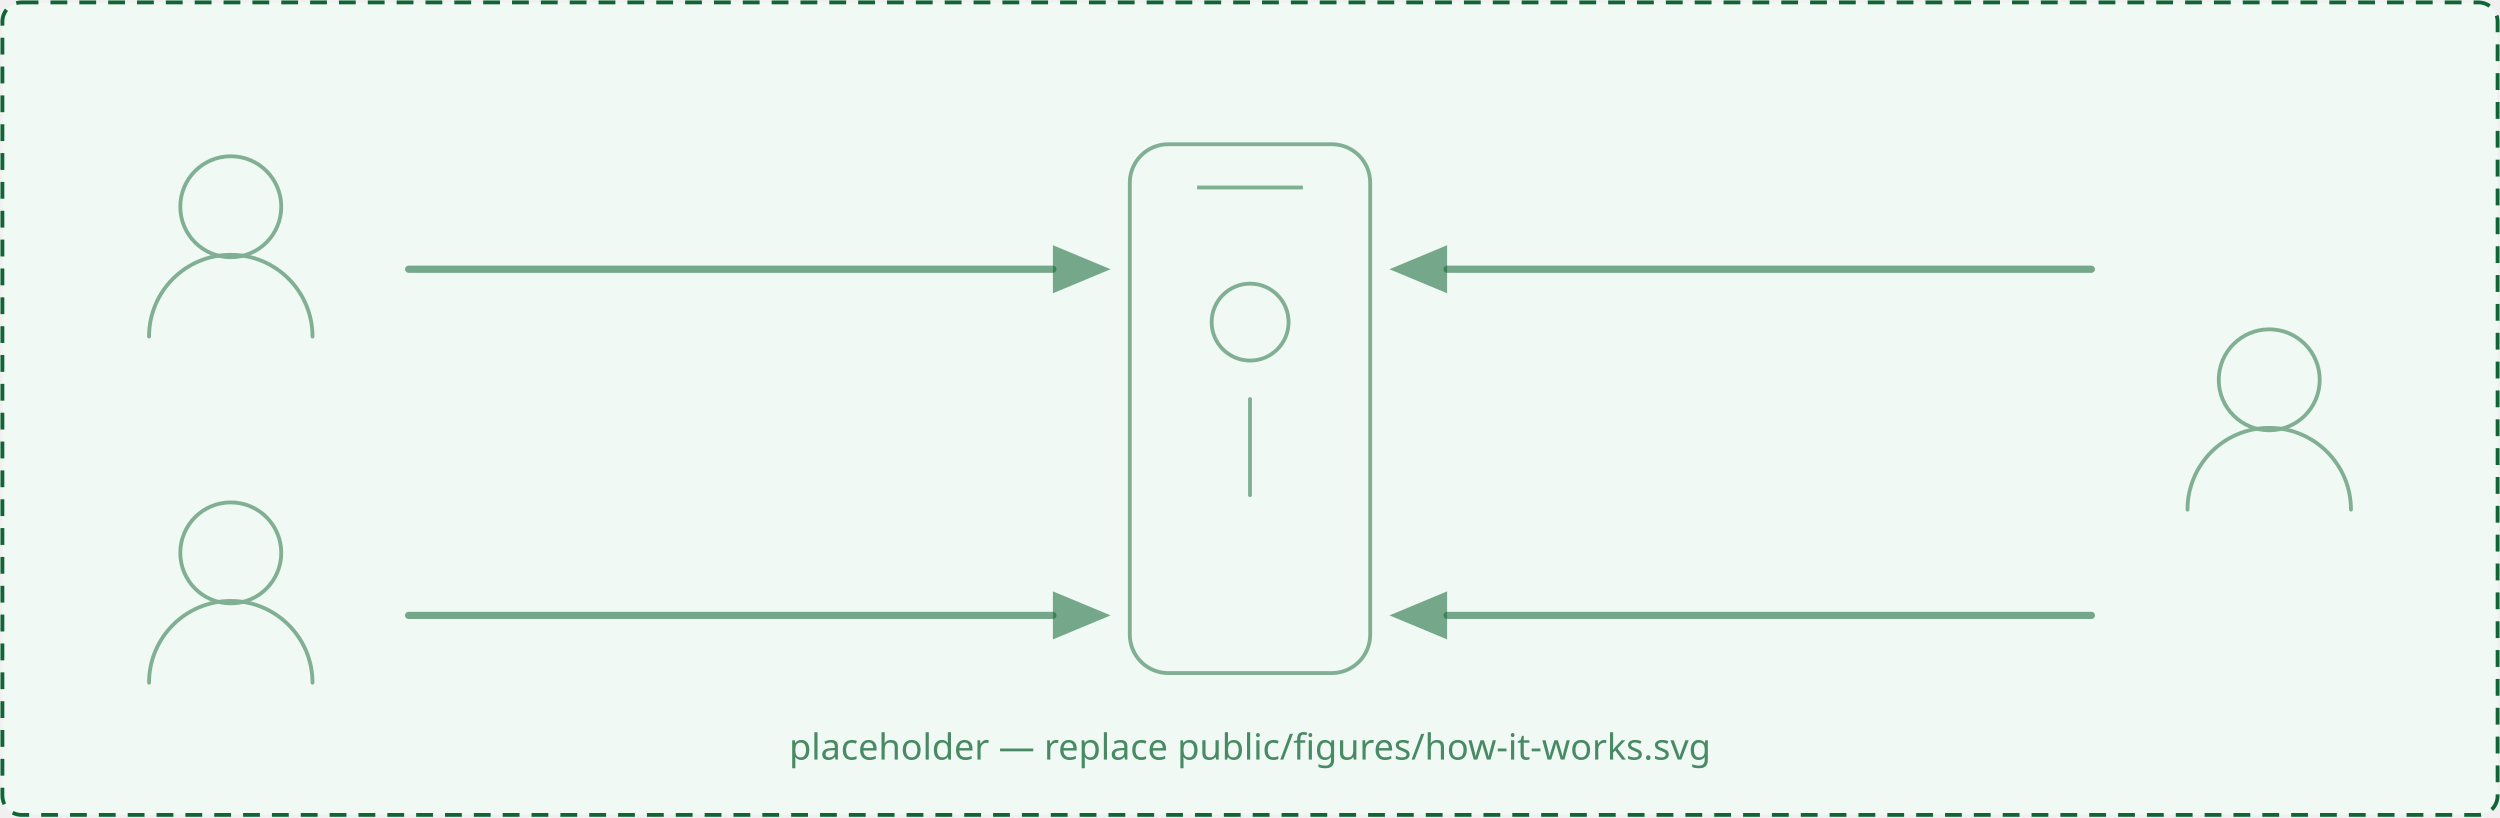
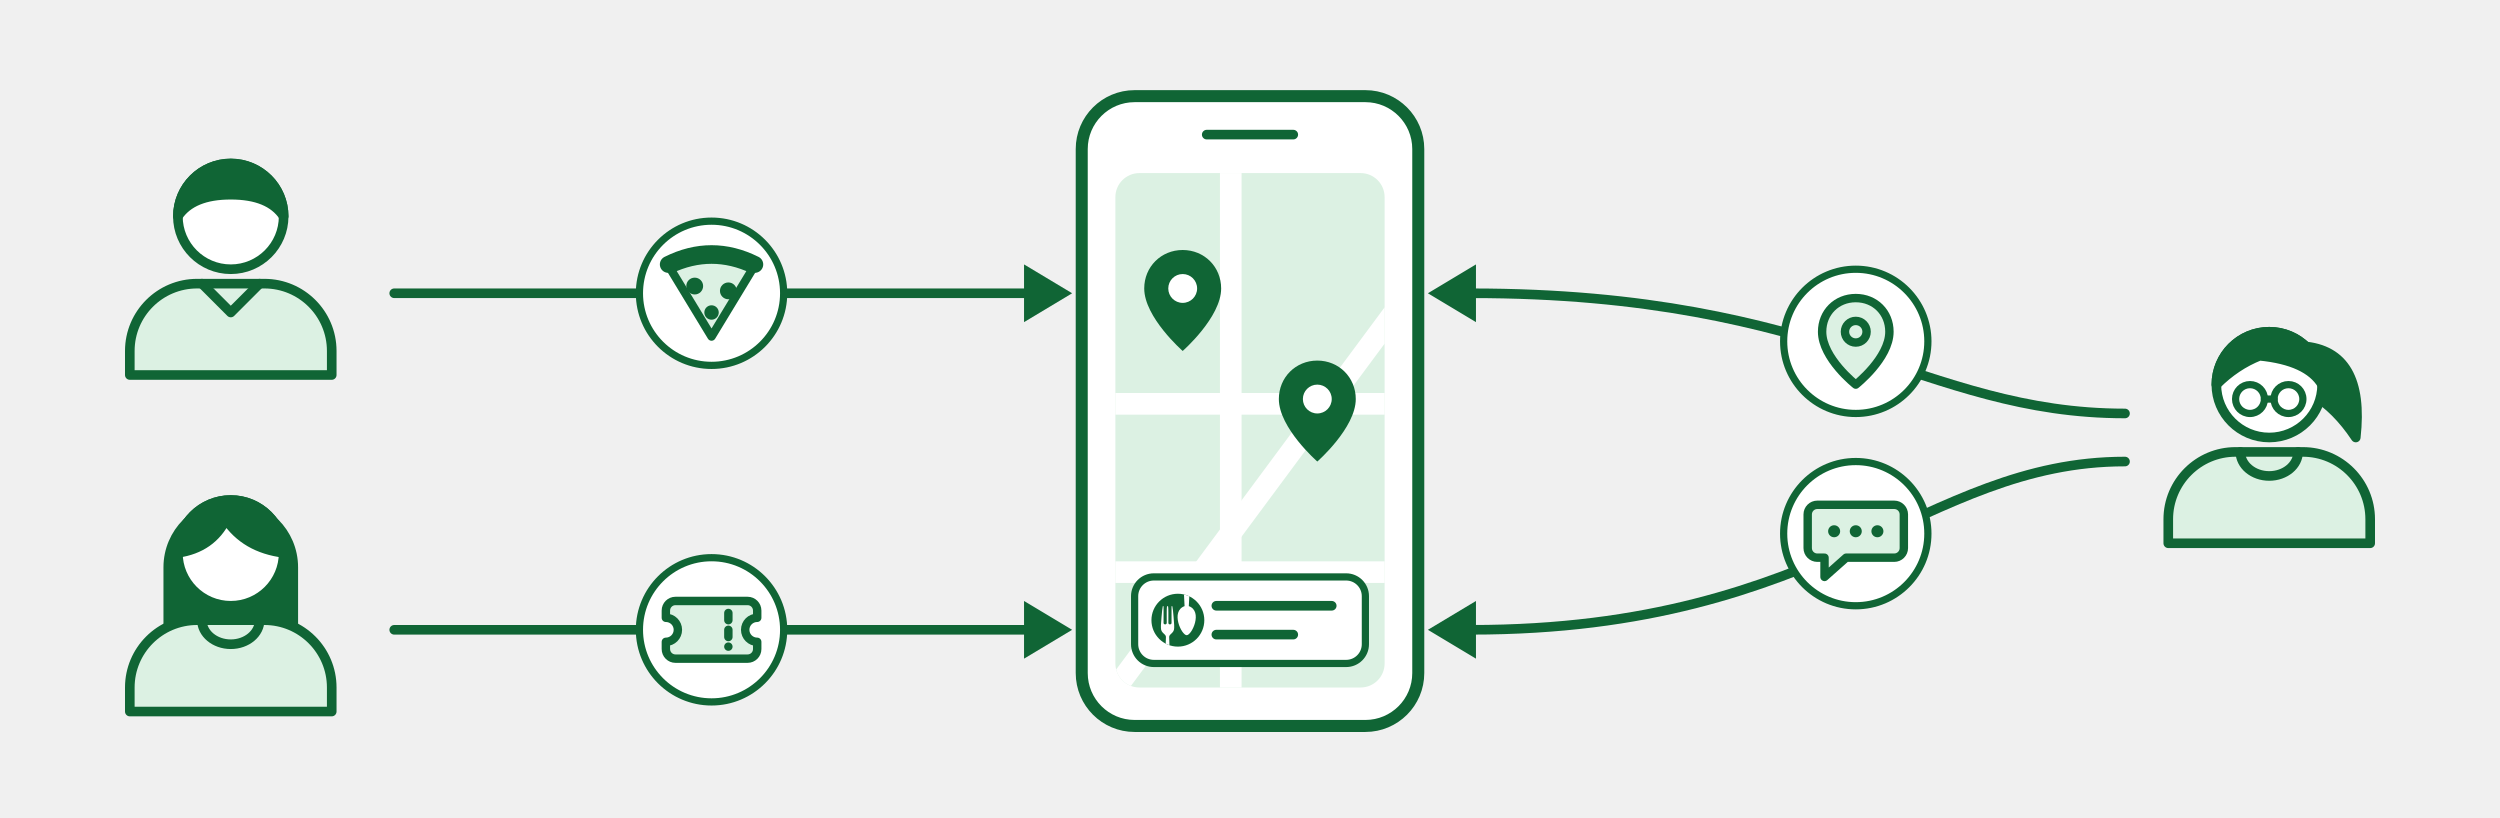
<svg xmlns="http://www.w3.org/2000/svg" viewBox="0 0 1040 340" width="1040" height="340">
-   <rect x="1" y="1" width="1038" height="338" rx="8" fill="#f0f9f3" stroke="#106535" stroke-width="1.6" stroke-dasharray="7 5" />
-   <g fill="none" stroke="#106535" stroke-width="1.6" opacity=".5">
-     <circle cx="96" cy="86" r="21" />
-     <path d="M62 140a34 34 0 0 1 68 0" stroke-linecap="round" />
-     <circle cx="96" cy="230" r="21" />
-     <path d="M62 284a34 34 0 0 1 68 0" stroke-linecap="round" />
-     <circle cx="944" cy="158" r="21" />
-     <path d="M910 212a34 34 0 0 1 68 0" stroke-linecap="round" />
-     <rect x="470" y="60" width="100" height="220" rx="16" />
-     <path d="M498 78h44" />
-     <path d="M520 150a16 16 0 1 1 .1 0zM520 166v40" stroke-linecap="round" />
+   <defs>
+     <clipPath id="logo-disc">
+       <circle cx="512" cy="512" r="512" />
+     </clipPath>
+     <clipPath id="screen">
+       <rect x="464" y="72" width="112" height="214" rx="10" />
+     </clipPath>
+   </defs>
+   <g fill="none" stroke="#106535" stroke-width="4" stroke-linecap="round" stroke-linejoin="round">
+     <path d="M54 156v-10a28 28 0 0 1 28-28h28a28 28 0 0 1 28 28v10z" fill="#dcf1e3" />
+     <path d="M84 118l12 12 12-12" />
+     <circle cx="96" cy="90" r="22" fill="#ffffff" />
+     <path d="M74 90a22 22 0 0 1 44 0q-6-9-22-9t-22 9z" fill="#106535" />
+     <path d="M70 236a26 26 0 0 1 52 0v28h-52z" fill="#106535" />
+     <path d="M54 296v-10a28 28 0 0 1 28-28h28a28 28 0 0 1 28 28v10z" fill="#dcf1e3" />
+     <path d="M84 258a12 10 0 0 0 24 0" />
+     <circle cx="96" cy="230" r="22" fill="#ffffff" />
+     <path d="M74 230a22 22 0 0 1 44 0q-16-2-24-14q-6 12-20 14z" fill="#106535" />
+     <path d="M958 144q26 2 22 38q-8-12-18-18z" fill="#106535" />
+     <path d="M902 226v-10a28 28 0 0 1 28-28h28a28 28 0 0 1 28 28v10z" fill="#dcf1e3" />
+     <path d="M932 188a12 10 0 0 0 24 0" />
+     <circle cx="944" cy="160" r="22" fill="#ffffff" />
+     <path d="M922 160a22 22 0 0 1 44 0q-6-10-26-12q-10 4-18 12z" fill="#106535" />
+     <g stroke-width="3">
+       <circle cx="936" cy="166" r="6" />
+       <circle cx="952" cy="166" r="6" />
+       <path d="M942 166h4" />
+     </g>
+     <path d="M164 122H428" />
+     <path d="M164 262H428" />
+     <path d="M884 172C800 172 760 122 612 122" />
+     <path d="M884 192C800 192 760 262 612 262" />
  </g>
-   <g stroke="#106535" stroke-width="3" opacity=".55" stroke-linecap="round">
-     <path d="M170 112h268" />
-     <path d="M170 256h268" />
-     <path d="M870 112H602" />
-     <path d="M870 256H602" />
+   <g fill="#106535">
+     <path d="M426 110l20 12-20 12z" />
+     <path d="M426 250l20 12-20 12z" />
+     <path d="M614 110l-20 12 20 12z" />
+     <path d="M614 250l-20 12 20 12z" />
  </g>
-   <g fill="#106535" opacity=".55">
-     <path d="M438 102l24 10-24 10z" />
-     <path d="M438 246l24 10-24 10z" />
-     <path d="M602 102l-24 10 24 10z" />
-     <path d="M602 246l-24 10 24 10z" />
+   <rect x="450" y="40" width="140" height="262" rx="22" fill="#ffffff" stroke="#106535" stroke-width="5" />
+   <path d="M502 56h36" stroke="#106535" stroke-width="4" stroke-linecap="round" />
+   <g clip-path="url(#screen)">
+     <rect x="464" y="72" width="112" height="214" fill="#dcf1e3" />
+     <g stroke="#ffffff" stroke-width="9" fill="none">
+       <path d="M464 168H576" />
+       <path d="M464 238H576" />
+       <path d="M512 72V286" />
+       <path d="M454 300L580 130" />
+     </g>
  </g>
-   <g font-family="system-ui, sans-serif" font-size="15" fill="#106535" opacity=".75" text-anchor="middle">
-     <text x="520" y="316">placeholder — replace public/figures/how-it-works.svg</text>
+   <rect x="472" y="240" width="96" height="36" rx="8" fill="#ffffff" stroke="#106535" stroke-width="3" />
+   <g transform="translate(479 247) scale(0.02148)" clip-path="url(#logo-disc)">
+     <circle cx="512" cy="512" r="512" fill="#106535" />
+     <g fill="#ffffff">
+       <path d="m 733.2,50 -9.5,189.6 c 276.6,99.1 59.7,563.2 -41,563.2 -100.7,0 -318.1,-464.1 -41,-563.2 L 630,13.7 v 0 c 36.1,8.6 70.4,20.7 103.2,36.3 z" />
+       <path d="m 320.5,240.6 c 0,0 7.6,10.2 7.6,123.7 v 203.6 c 0,14 16.6,25.8 30.6,25.8 14,0 30.6,-11.6 30.6,-25.6 V 240.6 h 14.9 c 18,75.1 36,368.1 36,368.1 V 662 c 0,102.9 -92.4,111.6 -96.9,171.9 l 5.2,163.3 c -24.9,-8.3 -49.1,-18.5 -72.1,-30.6 l 4.3,-132.7 c -4.5,-60.4 -96.9,-69 -96.9,-171.9 v -53.3 c 0,0 18.3,-293.5 36,-368.1 h 14.9 v 327.6 c 0,14 16.6,25.6 30.6,25.6 14,0 30.6,-11.9 30.6,-25.8 V 364.3 c 0,-113.5 7.6,-123.7 7.6,-123.7 z" />
+     </g>
+   </g>
+   <path d="M506 252h48M506 264h32" stroke="#106535" stroke-width="4" stroke-linecap="round" />
+   <g fill="#106535">
+     <path d="M492 104c-9 0-16 7-16 16 0 12 16 26 16 26s16-14 16-26c0-9-7-16-16-16z" />
+     <path d="M548 150c-9 0-16 7-16 16 0 12 16 26 16 26s16-14 16-26c0-9-7-16-16-16z" />
+   </g>
+   <g fill="#ffffff">
+     <circle cx="492" cy="120" r="6" />
+     <circle cx="548" cy="166" r="6" />
+   </g>
+   <g fill="#ffffff" stroke="#106535" stroke-width="3">
+     <circle cx="296" cy="122" r="30" />
+     <circle cx="296" cy="262" r="30" />
+     <circle cx="772" cy="142" r="30" />
+     <circle cx="772" cy="222" r="30" />
+   </g>
+   <g fill="none" stroke="#106535" stroke-width="3.5" stroke-linecap="round" stroke-linejoin="round">
+     <path d="M279 112q17-8 34 0l-17 28z" fill="#dcf1e3" />
+     <path d="M278 110q18-9 36 0" stroke-width="7" />
+     <path d="M281 250h30a4 4 0 0 1 4 4v3a5 5 0 0 0 0 10v3a4 4 0 0 1-4 4h-30a4 4 0 0 1-4-4v-3a5 5 0 0 0 0-10v-3a4 4 0 0 1 4-4z" fill="#dcf1e3" />
+     <path d="M303 255v14" stroke-dasharray="3 4" />
+     <path d="M772 124c-8 0-14 6-14 14 0 11 14 22 14 22s14-11 14-22c0-8-6-14-14-14z" fill="#dcf1e3" />
+     <circle cx="772" cy="138" r="4.5" />
+     <path d="M756 210h32a4 4 0 0 1 4 4v14a4 4 0 0 1-4 4h-20l-9 8v-8h-3a4 4 0 0 1-4-4v-14a4 4 0 0 1 4-4z" fill="#dcf1e3" />
+   </g>
+   <g fill="#106535">
+     <circle cx="763" cy="221" r="2.5" />
+     <circle cx="772" cy="221" r="2.5" />
+     <circle cx="781" cy="221" r="2.5" />
+     <circle cx="289" cy="119" r="3.5" />
+     <circle cx="303" cy="121" r="3.5" />
+     <circle cx="296" cy="130" r="3" />
  </g>
</svg>
